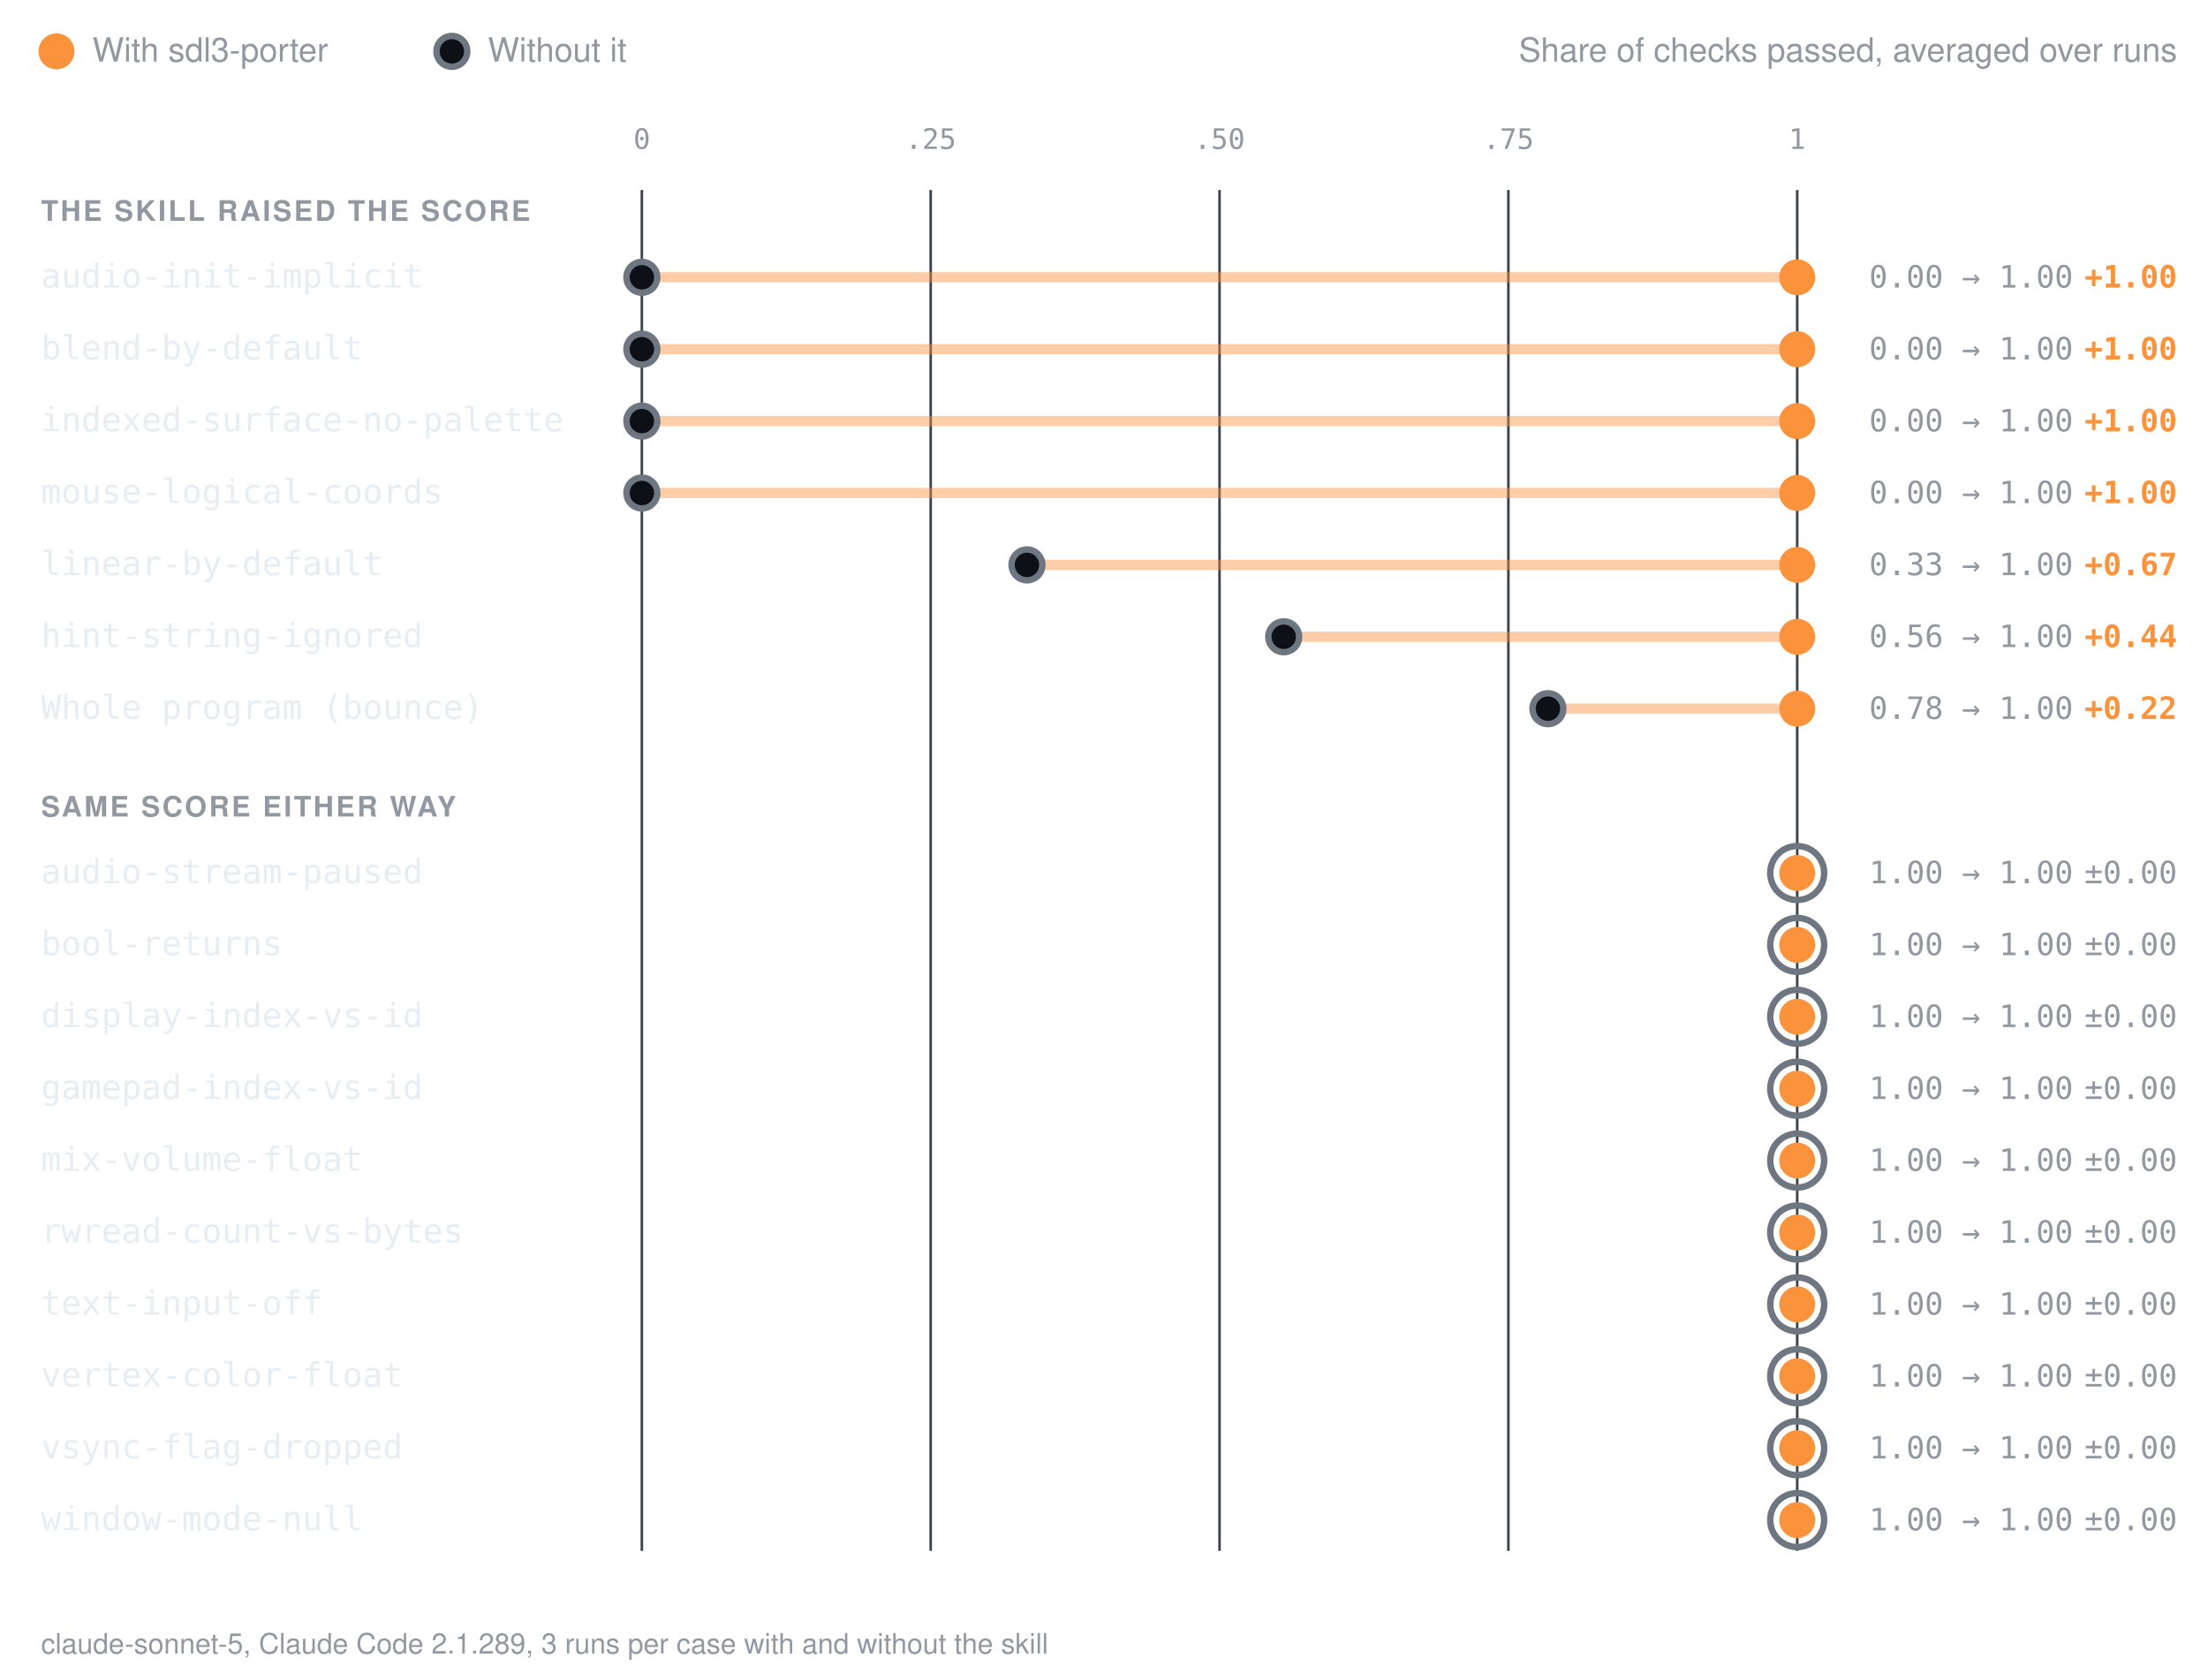
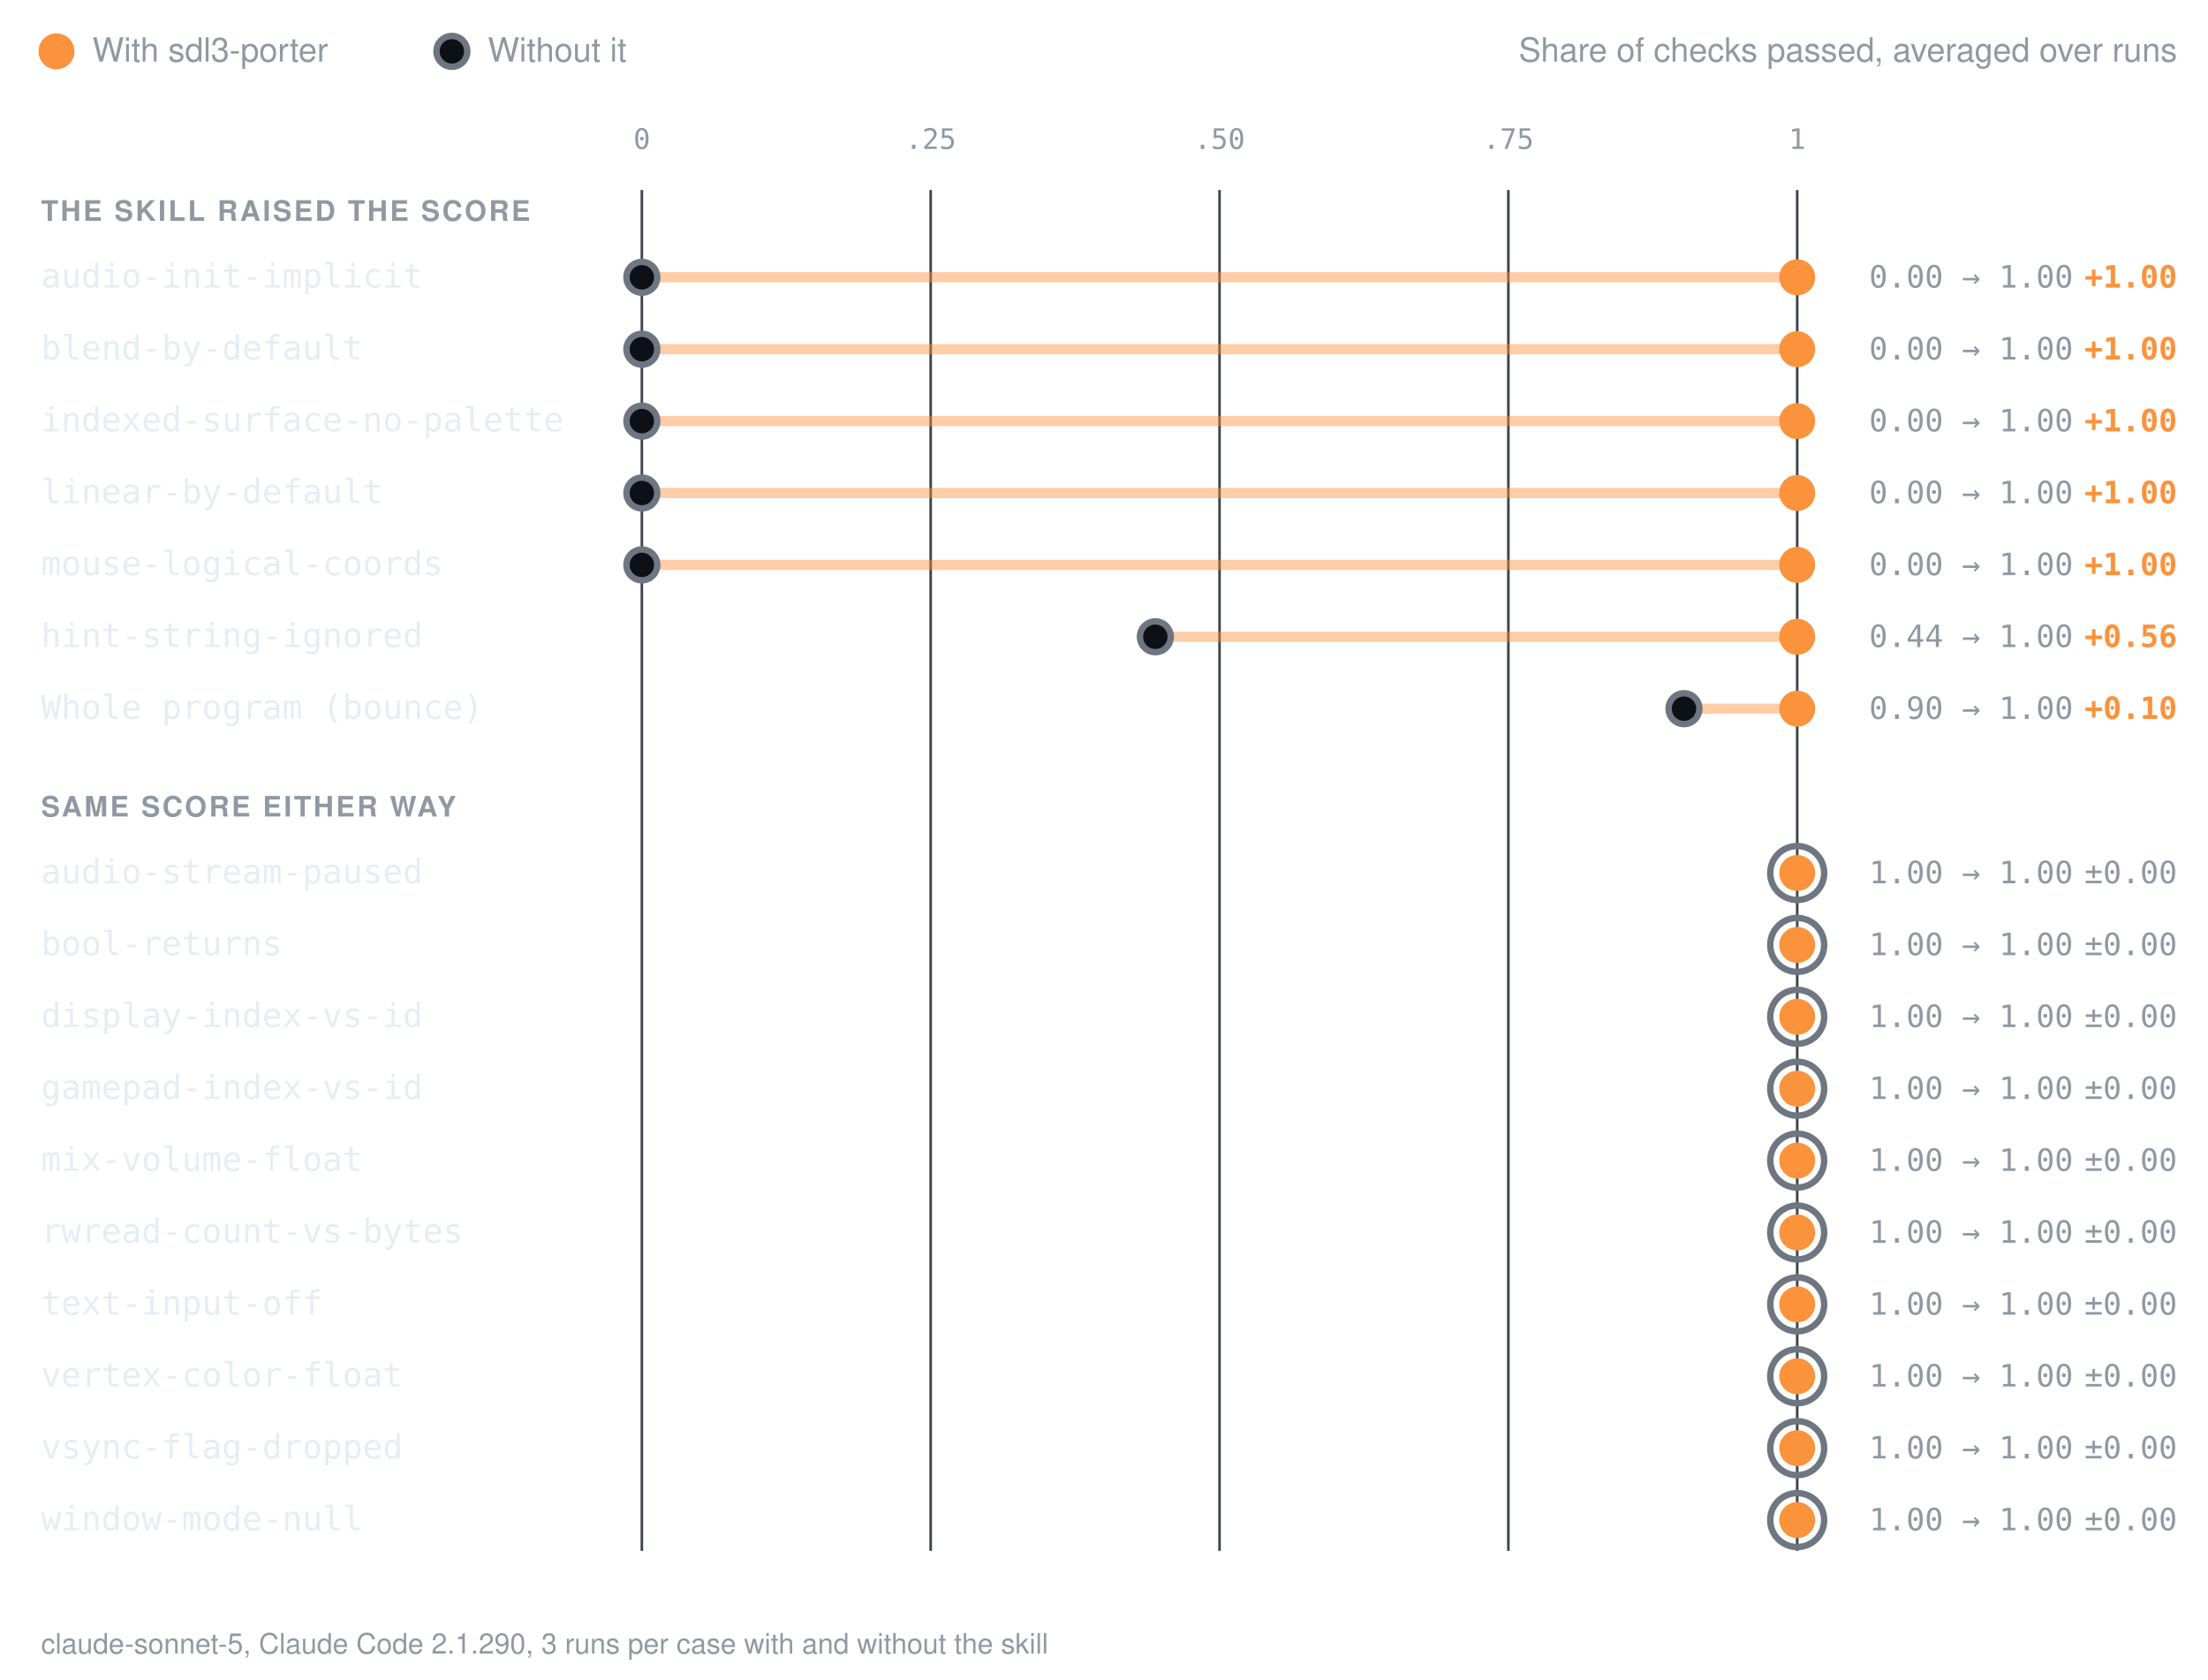
<svg xmlns="http://www.w3.org/2000/svg" width="860" height="654" viewBox="0 0 860 654" role="img" aria-label="Eval scores with and without sdl3-porter for each case">
  <g font-family="-apple-system, BlinkMacSystemFont, 'Segoe UI', Helvetica, Arial, sans-serif" font-size="13" fill="#9198a1">
    <circle cx="22" cy="20" r="7" fill="#fb923c" />
    <text x="36" y="24">With sdl3-porter</text>
    <circle cx="176" cy="20" r="6" fill="#0d1117" stroke="#6e7681" stroke-width="2.5" />
    <text x="190" y="24">Without it</text>
    <text x="848" y="24" text-anchor="end">Share of checks passed, averaged over runs</text>
  </g>
  <g font-family="ui-monospace, SFMono-Regular, Menlo, Consolas, monospace" font-size="11" fill="#9198a1" text-anchor="middle">
    <text x="250.0" y="58">0</text>
    <text x="362.5" y="58">.25</text>
    <text x="475.0" y="58">.50</text>
    <text x="587.5" y="58">.75</text>
    <text x="700.0" y="58">1</text>
  </g>
  <line x1="250.0" y1="74" x2="250.0" y2="604" stroke="#3d444d" stroke-width="1" />
  <line x1="362.5" y1="74" x2="362.5" y2="604" stroke="#3d444d" stroke-width="1" />
  <line x1="475.0" y1="74" x2="475.0" y2="604" stroke="#3d444d" stroke-width="1" />
  <line x1="587.5" y1="74" x2="587.5" y2="604" stroke="#3d444d" stroke-width="1" />
  <line x1="700.0" y1="74" x2="700.0" y2="604" stroke="#3d444d" stroke-width="1" />
  <text x="16" y="86" font-family="-apple-system, BlinkMacSystemFont, 'Segoe UI', Helvetica, Arial, sans-serif" font-size="11" font-weight="600" letter-spacing="0.08em" fill="#9198a1">THE SKILL RAISED THE SCORE</text>
  <text x="16" y="112" font-family="ui-monospace, SFMono-Regular, Menlo, Consolas, monospace" font-size="13" fill="#e6edf3">audio-init-implicit</text>
  <rect x="250.0" y="106" width="450.0" height="4" rx="2" fill="#fb923c" fill-opacity="0.45" />
  <circle cx="250.0" cy="108" r="6" fill="#0d1117" stroke="#6e7681" stroke-width="2.5" />
  <circle cx="700.0" cy="108" r="7" fill="#fb923c" />
  <text x="728" y="112" font-family="ui-monospace, SFMono-Regular, Menlo, Consolas, monospace" font-size="12" fill="#9198a1">0.00 → 1.00</text>
  <text x="848" y="112" font-family="ui-monospace, SFMono-Regular, Menlo, Consolas, monospace" font-size="12" text-anchor="end" fill="#fb923c" font-weight="700">+1.00</text>
  <text x="16" y="140" font-family="ui-monospace, SFMono-Regular, Menlo, Consolas, monospace" font-size="13" fill="#e6edf3">blend-by-default</text>
  <rect x="250.0" y="134" width="450.0" height="4" rx="2" fill="#fb923c" fill-opacity="0.45" />
  <circle cx="250.0" cy="136" r="6" fill="#0d1117" stroke="#6e7681" stroke-width="2.5" />
  <circle cx="700.0" cy="136" r="7" fill="#fb923c" />
  <text x="728" y="140" font-family="ui-monospace, SFMono-Regular, Menlo, Consolas, monospace" font-size="12" fill="#9198a1">0.00 → 1.00</text>
  <text x="848" y="140" font-family="ui-monospace, SFMono-Regular, Menlo, Consolas, monospace" font-size="12" text-anchor="end" fill="#fb923c" font-weight="700">+1.00</text>
  <text x="16" y="168" font-family="ui-monospace, SFMono-Regular, Menlo, Consolas, monospace" font-size="13" fill="#e6edf3">indexed-surface-no-palette</text>
  <rect x="250.0" y="162" width="450.0" height="4" rx="2" fill="#fb923c" fill-opacity="0.45" />
  <circle cx="250.0" cy="164" r="6" fill="#0d1117" stroke="#6e7681" stroke-width="2.5" />
  <circle cx="700.0" cy="164" r="7" fill="#fb923c" />
  <text x="728" y="168" font-family="ui-monospace, SFMono-Regular, Menlo, Consolas, monospace" font-size="12" fill="#9198a1">0.00 → 1.00</text>
  <text x="848" y="168" font-family="ui-monospace, SFMono-Regular, Menlo, Consolas, monospace" font-size="12" text-anchor="end" fill="#fb923c" font-weight="700">+1.00</text>
-   <text x="16" y="196" font-family="ui-monospace, SFMono-Regular, Menlo, Consolas, monospace" font-size="13" fill="#e6edf3">mouse-logical-coords</text>
+   <text x="16" y="196" font-family="ui-monospace, SFMono-Regular, Menlo, Consolas, monospace" font-size="13" fill="#e6edf3">linear-by-default</text>
  <rect x="250.0" y="190" width="450.0" height="4" rx="2" fill="#fb923c" fill-opacity="0.45" />
  <circle cx="250.0" cy="192" r="6" fill="#0d1117" stroke="#6e7681" stroke-width="2.5" />
  <circle cx="700.0" cy="192" r="7" fill="#fb923c" />
  <text x="728" y="196" font-family="ui-monospace, SFMono-Regular, Menlo, Consolas, monospace" font-size="12" fill="#9198a1">0.00 → 1.00</text>
  <text x="848" y="196" font-family="ui-monospace, SFMono-Regular, Menlo, Consolas, monospace" font-size="12" text-anchor="end" fill="#fb923c" font-weight="700">+1.00</text>
-   <text x="16" y="224" font-family="ui-monospace, SFMono-Regular, Menlo, Consolas, monospace" font-size="13" fill="#e6edf3">linear-by-default</text>
-   <rect x="400.0" y="218" width="300.0" height="4" rx="2" fill="#fb923c" fill-opacity="0.45" />
-   <circle cx="400.0" cy="220" r="6" fill="#0d1117" stroke="#6e7681" stroke-width="2.5" />
+   <text x="16" y="224" font-family="ui-monospace, SFMono-Regular, Menlo, Consolas, monospace" font-size="13" fill="#e6edf3">mouse-logical-coords</text>
+   <rect x="250.0" y="218" width="450.0" height="4" rx="2" fill="#fb923c" fill-opacity="0.45" />
+   <circle cx="250.0" cy="220" r="6" fill="#0d1117" stroke="#6e7681" stroke-width="2.5" />
  <circle cx="700.0" cy="220" r="7" fill="#fb923c" />
-   <text x="728" y="224" font-family="ui-monospace, SFMono-Regular, Menlo, Consolas, monospace" font-size="12" fill="#9198a1">0.33 → 1.00</text>
-   <text x="848" y="224" font-family="ui-monospace, SFMono-Regular, Menlo, Consolas, monospace" font-size="12" text-anchor="end" fill="#fb923c" font-weight="700">+0.67</text>
+   <text x="728" y="224" font-family="ui-monospace, SFMono-Regular, Menlo, Consolas, monospace" font-size="12" fill="#9198a1">0.00 → 1.00</text>
+   <text x="848" y="224" font-family="ui-monospace, SFMono-Regular, Menlo, Consolas, monospace" font-size="12" text-anchor="end" fill="#fb923c" font-weight="700">+1.00</text>
  <text x="16" y="252" font-family="ui-monospace, SFMono-Regular, Menlo, Consolas, monospace" font-size="13" fill="#e6edf3">hint-string-ignored</text>
-   <rect x="500.0" y="246" width="200.0" height="4" rx="2" fill="#fb923c" fill-opacity="0.45" />
-   <circle cx="500.0" cy="248" r="6" fill="#0d1117" stroke="#6e7681" stroke-width="2.5" />
+   <rect x="450.0" y="246" width="250.0" height="4" rx="2" fill="#fb923c" fill-opacity="0.45" />
+   <circle cx="450.0" cy="248" r="6" fill="#0d1117" stroke="#6e7681" stroke-width="2.5" />
  <circle cx="700.0" cy="248" r="7" fill="#fb923c" />
-   <text x="728" y="252" font-family="ui-monospace, SFMono-Regular, Menlo, Consolas, monospace" font-size="12" fill="#9198a1">0.56 → 1.00</text>
-   <text x="848" y="252" font-family="ui-monospace, SFMono-Regular, Menlo, Consolas, monospace" font-size="12" text-anchor="end" fill="#fb923c" font-weight="700">+0.44</text>
+   <text x="728" y="252" font-family="ui-monospace, SFMono-Regular, Menlo, Consolas, monospace" font-size="12" fill="#9198a1">0.44 → 1.00</text>
+   <text x="848" y="252" font-family="ui-monospace, SFMono-Regular, Menlo, Consolas, monospace" font-size="12" text-anchor="end" fill="#fb923c" font-weight="700">+0.56</text>
  <text x="16" y="280" font-family="ui-monospace, SFMono-Regular, Menlo, Consolas, monospace" font-size="13" fill="#e6edf3">Whole program (bounce)</text>
-   <rect x="602.9" y="274" width="97.1" height="4" rx="2" fill="#fb923c" fill-opacity="0.45" />
-   <circle cx="602.9" cy="276" r="6" fill="#0d1117" stroke="#6e7681" stroke-width="2.5" />
+   <rect x="655.9" y="274" width="44.1" height="4" rx="2" fill="#fb923c" fill-opacity="0.45" />
+   <circle cx="655.9" cy="276" r="6" fill="#0d1117" stroke="#6e7681" stroke-width="2.5" />
  <circle cx="700.0" cy="276" r="7" fill="#fb923c" />
-   <text x="728" y="280" font-family="ui-monospace, SFMono-Regular, Menlo, Consolas, monospace" font-size="12" fill="#9198a1">0.78 → 1.00</text>
-   <text x="848" y="280" font-family="ui-monospace, SFMono-Regular, Menlo, Consolas, monospace" font-size="12" text-anchor="end" fill="#fb923c" font-weight="700">+0.22</text>
+   <text x="728" y="280" font-family="ui-monospace, SFMono-Regular, Menlo, Consolas, monospace" font-size="12" fill="#9198a1">0.90 → 1.00</text>
+   <text x="848" y="280" font-family="ui-monospace, SFMono-Regular, Menlo, Consolas, monospace" font-size="12" text-anchor="end" fill="#fb923c" font-weight="700">+0.10</text>
  <text x="16" y="318" font-family="-apple-system, BlinkMacSystemFont, 'Segoe UI', Helvetica, Arial, sans-serif" font-size="11" font-weight="600" letter-spacing="0.08em" fill="#9198a1">SAME SCORE EITHER WAY</text>
  <text x="16" y="344" font-family="ui-monospace, SFMono-Regular, Menlo, Consolas, monospace" font-size="13" fill="#e6edf3">audio-stream-paused</text>
  <circle cx="700.0" cy="340" r="10.5" fill="none" stroke="#6e7681" stroke-width="2.5" />
  <circle cx="700.0" cy="340" r="7" fill="#fb923c" />
  <text x="728" y="344" font-family="ui-monospace, SFMono-Regular, Menlo, Consolas, monospace" font-size="12" fill="#9198a1">1.00 → 1.00</text>
  <text x="848" y="344" font-family="ui-monospace, SFMono-Regular, Menlo, Consolas, monospace" font-size="12" text-anchor="end" fill="#9198a1">±0.00</text>
  <text x="16" y="372" font-family="ui-monospace, SFMono-Regular, Menlo, Consolas, monospace" font-size="13" fill="#e6edf3">bool-returns</text>
  <circle cx="700.0" cy="368" r="10.5" fill="none" stroke="#6e7681" stroke-width="2.5" />
  <circle cx="700.0" cy="368" r="7" fill="#fb923c" />
  <text x="728" y="372" font-family="ui-monospace, SFMono-Regular, Menlo, Consolas, monospace" font-size="12" fill="#9198a1">1.00 → 1.00</text>
  <text x="848" y="372" font-family="ui-monospace, SFMono-Regular, Menlo, Consolas, monospace" font-size="12" text-anchor="end" fill="#9198a1">±0.00</text>
  <text x="16" y="400" font-family="ui-monospace, SFMono-Regular, Menlo, Consolas, monospace" font-size="13" fill="#e6edf3">display-index-vs-id</text>
  <circle cx="700.0" cy="396" r="10.5" fill="none" stroke="#6e7681" stroke-width="2.5" />
  <circle cx="700.0" cy="396" r="7" fill="#fb923c" />
  <text x="728" y="400" font-family="ui-monospace, SFMono-Regular, Menlo, Consolas, monospace" font-size="12" fill="#9198a1">1.00 → 1.00</text>
  <text x="848" y="400" font-family="ui-monospace, SFMono-Regular, Menlo, Consolas, monospace" font-size="12" text-anchor="end" fill="#9198a1">±0.00</text>
  <text x="16" y="428" font-family="ui-monospace, SFMono-Regular, Menlo, Consolas, monospace" font-size="13" fill="#e6edf3">gamepad-index-vs-id</text>
  <circle cx="700.0" cy="424" r="10.5" fill="none" stroke="#6e7681" stroke-width="2.5" />
  <circle cx="700.0" cy="424" r="7" fill="#fb923c" />
  <text x="728" y="428" font-family="ui-monospace, SFMono-Regular, Menlo, Consolas, monospace" font-size="12" fill="#9198a1">1.00 → 1.00</text>
  <text x="848" y="428" font-family="ui-monospace, SFMono-Regular, Menlo, Consolas, monospace" font-size="12" text-anchor="end" fill="#9198a1">±0.00</text>
  <text x="16" y="456" font-family="ui-monospace, SFMono-Regular, Menlo, Consolas, monospace" font-size="13" fill="#e6edf3">mix-volume-float</text>
  <circle cx="700.0" cy="452" r="10.5" fill="none" stroke="#6e7681" stroke-width="2.5" />
  <circle cx="700.0" cy="452" r="7" fill="#fb923c" />
  <text x="728" y="456" font-family="ui-monospace, SFMono-Regular, Menlo, Consolas, monospace" font-size="12" fill="#9198a1">1.00 → 1.00</text>
  <text x="848" y="456" font-family="ui-monospace, SFMono-Regular, Menlo, Consolas, monospace" font-size="12" text-anchor="end" fill="#9198a1">±0.00</text>
  <text x="16" y="484" font-family="ui-monospace, SFMono-Regular, Menlo, Consolas, monospace" font-size="13" fill="#e6edf3">rwread-count-vs-bytes</text>
  <circle cx="700.0" cy="480" r="10.5" fill="none" stroke="#6e7681" stroke-width="2.5" />
  <circle cx="700.0" cy="480" r="7" fill="#fb923c" />
  <text x="728" y="484" font-family="ui-monospace, SFMono-Regular, Menlo, Consolas, monospace" font-size="12" fill="#9198a1">1.00 → 1.00</text>
  <text x="848" y="484" font-family="ui-monospace, SFMono-Regular, Menlo, Consolas, monospace" font-size="12" text-anchor="end" fill="#9198a1">±0.00</text>
  <text x="16" y="512" font-family="ui-monospace, SFMono-Regular, Menlo, Consolas, monospace" font-size="13" fill="#e6edf3">text-input-off</text>
  <circle cx="700.0" cy="508" r="10.5" fill="none" stroke="#6e7681" stroke-width="2.5" />
  <circle cx="700.0" cy="508" r="7" fill="#fb923c" />
  <text x="728" y="512" font-family="ui-monospace, SFMono-Regular, Menlo, Consolas, monospace" font-size="12" fill="#9198a1">1.00 → 1.00</text>
  <text x="848" y="512" font-family="ui-monospace, SFMono-Regular, Menlo, Consolas, monospace" font-size="12" text-anchor="end" fill="#9198a1">±0.00</text>
  <text x="16" y="540" font-family="ui-monospace, SFMono-Regular, Menlo, Consolas, monospace" font-size="13" fill="#e6edf3">vertex-color-float</text>
  <circle cx="700.0" cy="536" r="10.5" fill="none" stroke="#6e7681" stroke-width="2.5" />
  <circle cx="700.0" cy="536" r="7" fill="#fb923c" />
  <text x="728" y="540" font-family="ui-monospace, SFMono-Regular, Menlo, Consolas, monospace" font-size="12" fill="#9198a1">1.00 → 1.00</text>
  <text x="848" y="540" font-family="ui-monospace, SFMono-Regular, Menlo, Consolas, monospace" font-size="12" text-anchor="end" fill="#9198a1">±0.00</text>
  <text x="16" y="568" font-family="ui-monospace, SFMono-Regular, Menlo, Consolas, monospace" font-size="13" fill="#e6edf3">vsync-flag-dropped</text>
  <circle cx="700.0" cy="564" r="10.5" fill="none" stroke="#6e7681" stroke-width="2.5" />
  <circle cx="700.0" cy="564" r="7" fill="#fb923c" />
  <text x="728" y="568" font-family="ui-monospace, SFMono-Regular, Menlo, Consolas, monospace" font-size="12" fill="#9198a1">1.00 → 1.00</text>
  <text x="848" y="568" font-family="ui-monospace, SFMono-Regular, Menlo, Consolas, monospace" font-size="12" text-anchor="end" fill="#9198a1">±0.00</text>
  <text x="16" y="596" font-family="ui-monospace, SFMono-Regular, Menlo, Consolas, monospace" font-size="13" fill="#e6edf3">window-mode-null</text>
  <circle cx="700.0" cy="592" r="10.5" fill="none" stroke="#6e7681" stroke-width="2.5" />
  <circle cx="700.0" cy="592" r="7" fill="#fb923c" />
  <text x="728" y="596" font-family="ui-monospace, SFMono-Regular, Menlo, Consolas, monospace" font-size="12" fill="#9198a1">1.00 → 1.00</text>
  <text x="848" y="596" font-family="ui-monospace, SFMono-Regular, Menlo, Consolas, monospace" font-size="12" text-anchor="end" fill="#9198a1">±0.00</text>
-   <text x="16" y="644" font-family="-apple-system, BlinkMacSystemFont, 'Segoe UI', Helvetica, Arial, sans-serif" font-size="11" fill="#9198a1">claude-sonnet-5, Claude Code 2.1.289, 3 runs per case with and without the skill</text>
+   <text x="16" y="644" font-family="-apple-system, BlinkMacSystemFont, 'Segoe UI', Helvetica, Arial, sans-serif" font-size="11" fill="#9198a1">claude-sonnet-5, Claude Code 2.1.290, 3 runs per case with and without the skill</text>
</svg>
